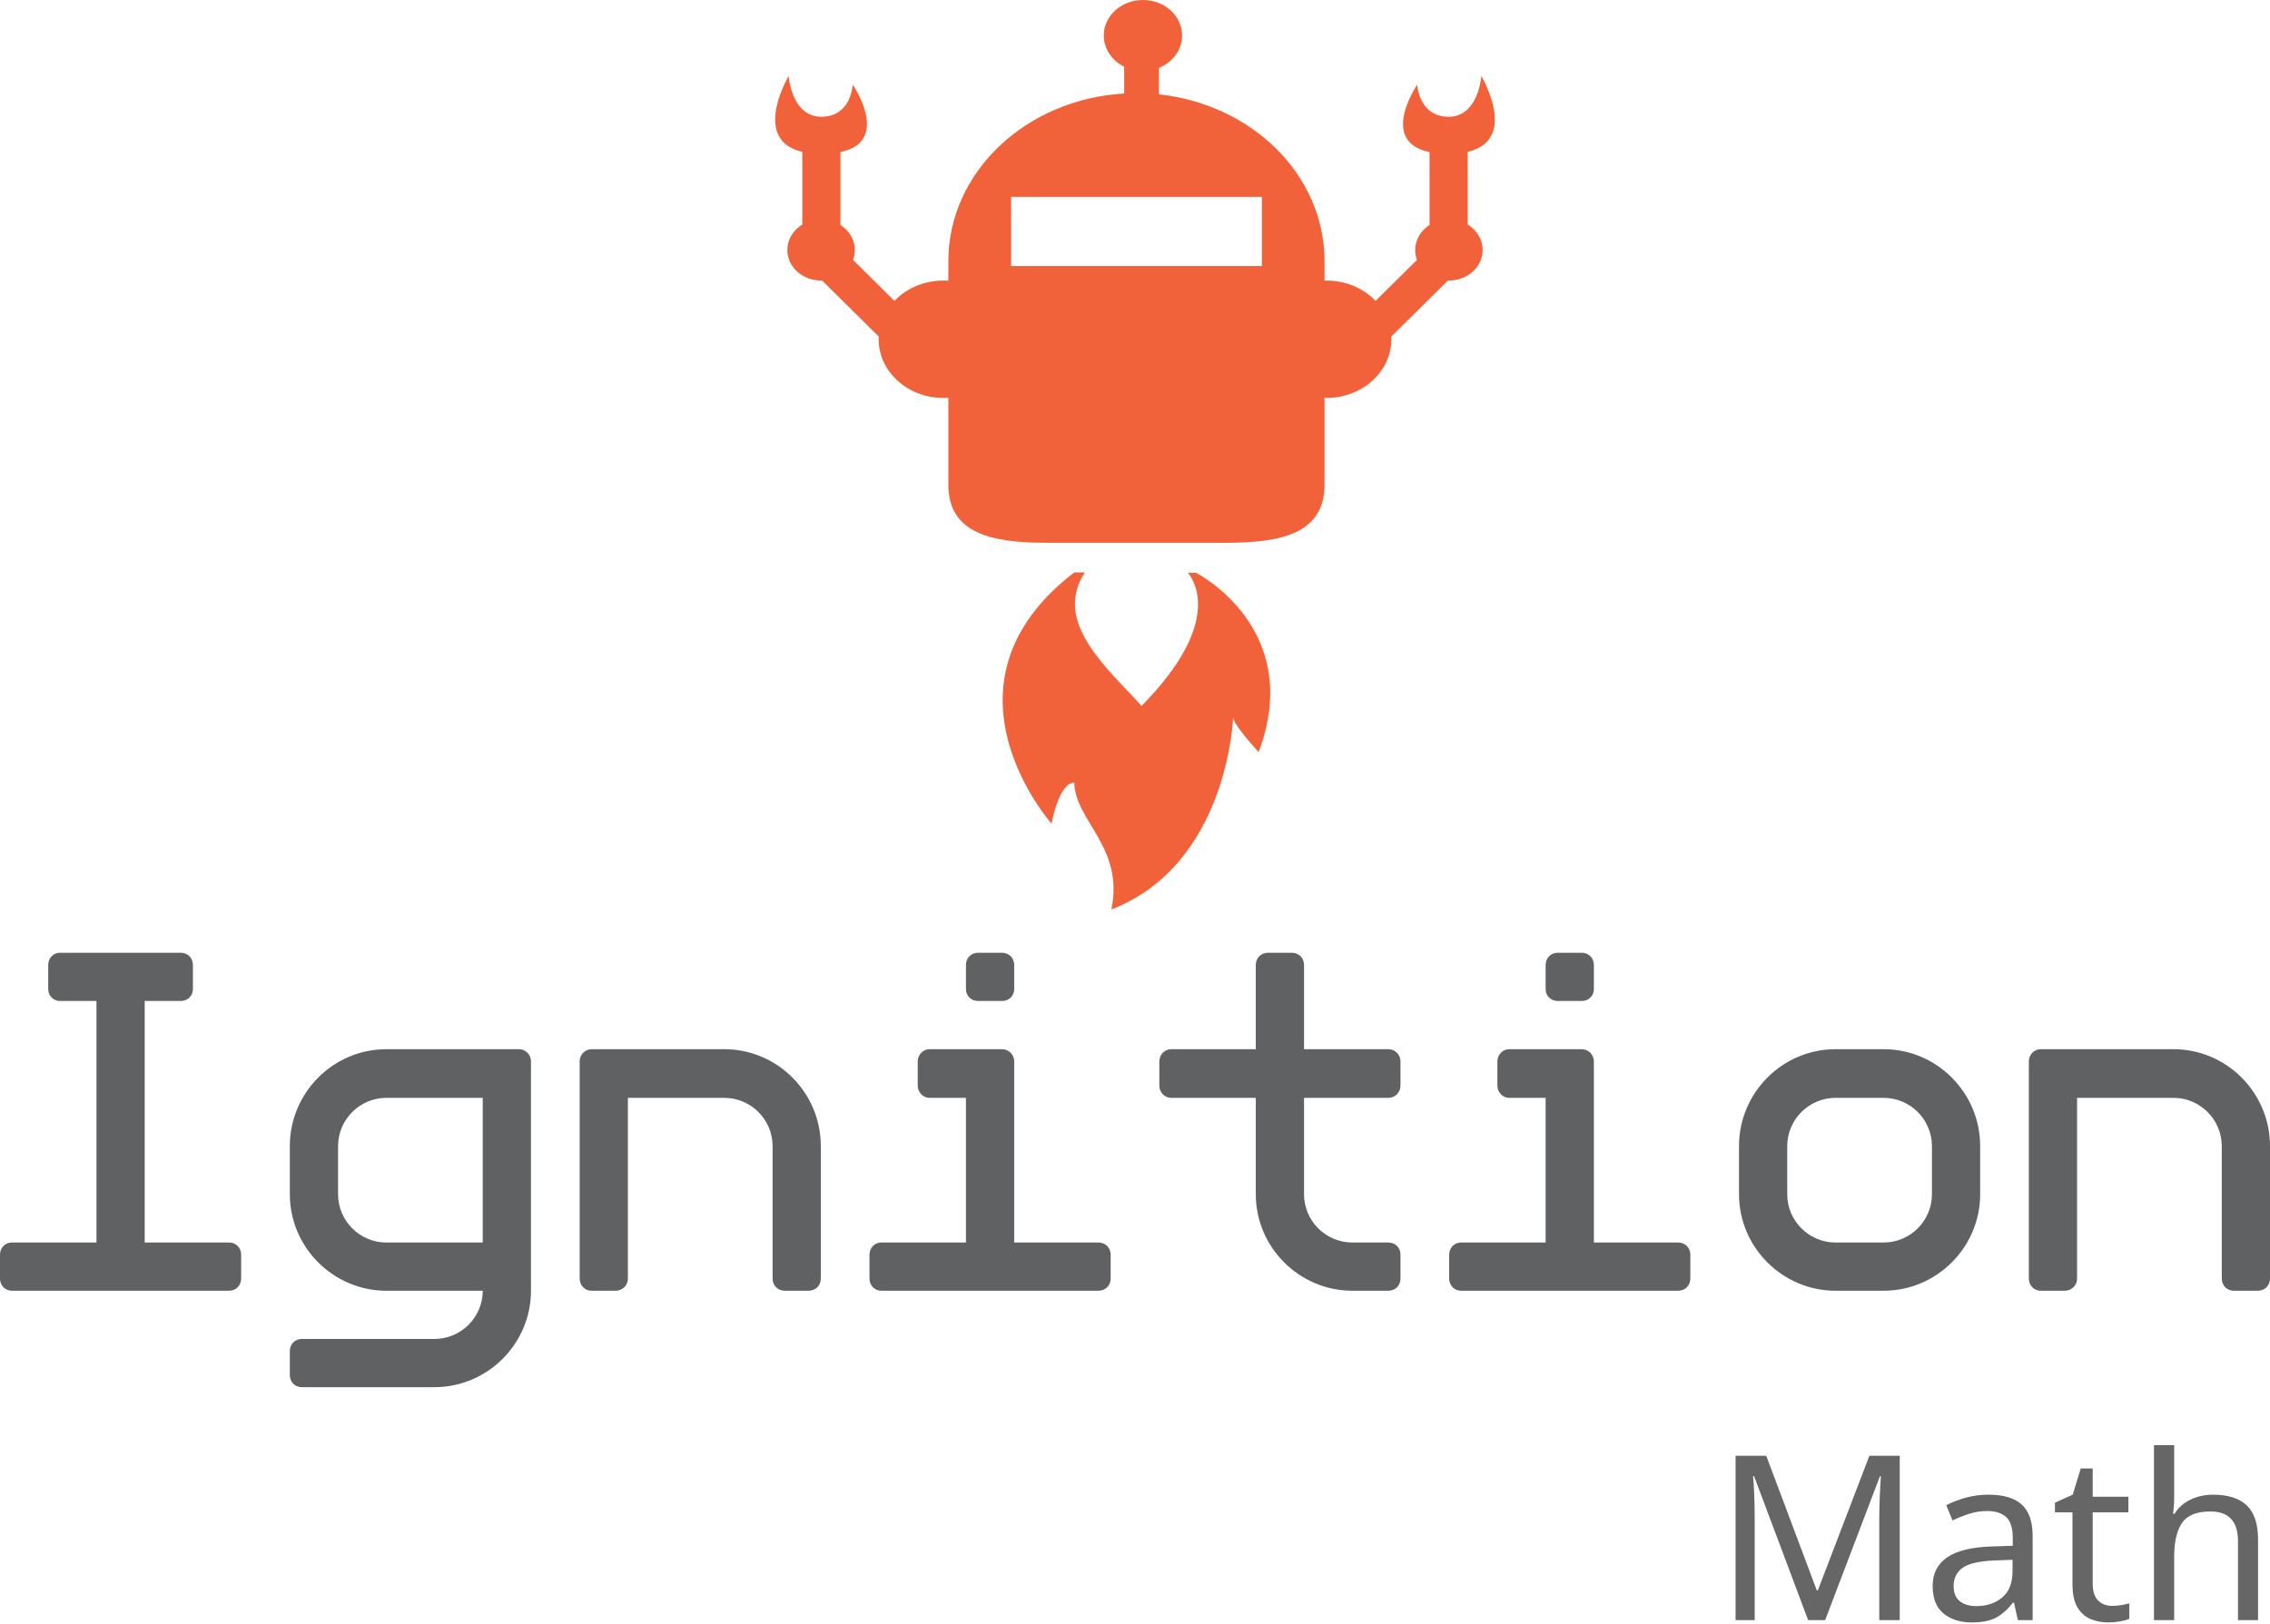
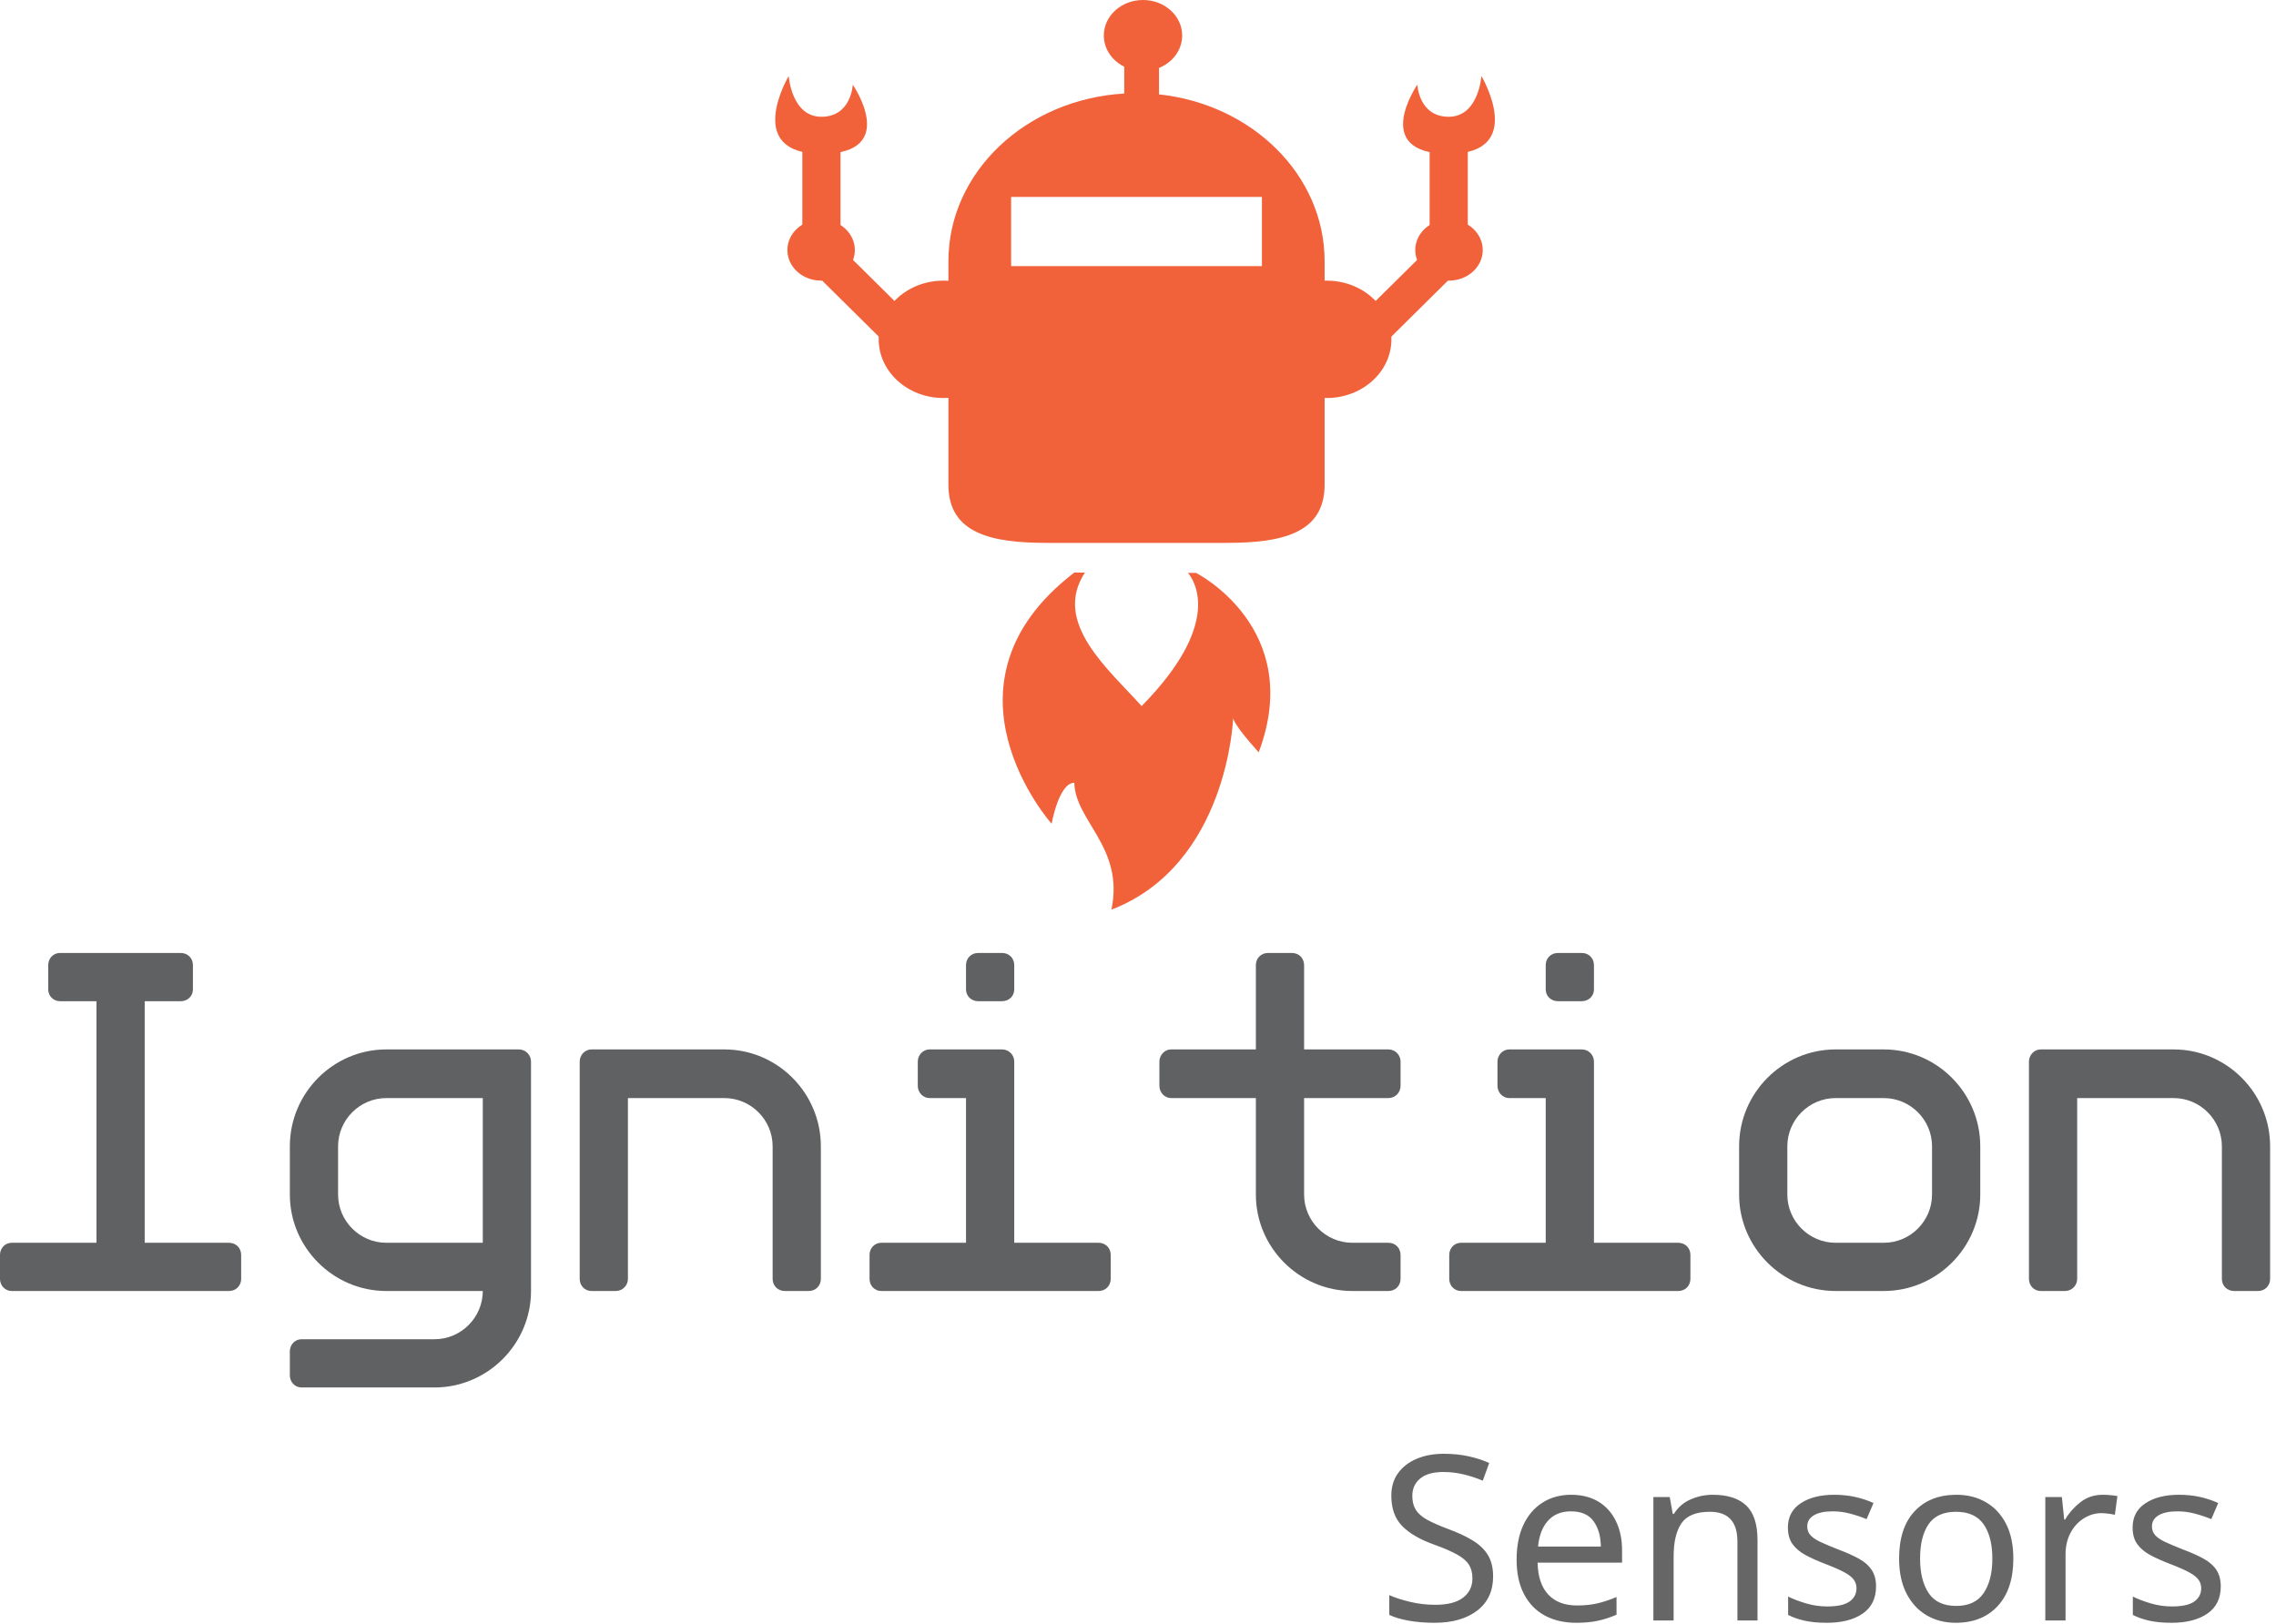
- <svg xmlns="http://www.w3.org/2000/svg" width="473.21" height="338.498" id="svg3097" version="1.1">
+ <svg xmlns="http://www.w3.org/2000/svg" width="200" height="142.695" id="svg3097" version="1.1">
  <defs id="defs3099" />
-   <g id="layer1" transform="translate(-159.6685,-323.8285)">
-     <g id="g44" transform="matrix(1.25,0,0,-1.25,389.7602,331.2347)">
-       <path d="m 0,0 c 0,-3.272 2.927,-5.924 6.534,-5.924 3.61,0 6.535,2.652 6.535,5.924 0,3.272 -2.925,5.925 -6.535,5.925 C 2.927,5.925 0,3.272 0,0" style="fill:#f1623b;fill-opacity:1;fill-rule:nonzero;stroke:none" id="path46" />
+   <g id="layer1" transform="translate(-159.6685,-519.6315)">
+     <g id="g4239" transform="matrix(0.4215531,0,0,0.4215531,92.35973,383.1206)">
+       <g transform="matrix(1.25,0,0,-1.25,260.3051,552.7478)" id="g94">
+         <path id="path96" style="fill:#606163;fill-opacity:1;fill-rule:nonzero;stroke:none" d="m 0,0 -16.087,0 c -4.42,0 -8.043,-3.623 -8.043,-8.044 l 0,-8.044 c 0,-4.42 3.623,-8.043 8.043,-8.043 L 0,-24.131 0,0 Z m -8.043,-48.262 -22.174,0 c -1.087,0 -1.957,0.87 -1.957,2.03 l 0,3.986 c 0,1.158 0.87,2.028 1.957,2.028 l 22.174,0 c 4.42,0 8.043,3.623 8.043,8.044 l -16.087,0 c -8.841,0 -16.087,7.246 -16.087,16.086 l 0,8.044 c 0,8.913 7.246,16.16 16.087,16.16 l 22.102,0 c 1.159,0 2.028,-0.942 2.028,-2.03 l 0,-38.26 c 0,-8.842 -7.246,-16.088 -16.086,-16.088" />
+       </g>
+       <g id="g4199">
+         <g id="g4174">
+           <g transform="matrix(1.25,0,0,-1.25,389.7602,331.2347)" id="g44">
+             <path id="path46" style="fill:#f1623b;fill-opacity:1;fill-rule:nonzero;stroke:none" d="m 0,0 c 0,-3.272 2.927,-5.924 6.534,-5.924 3.61,0 6.535,2.652 6.535,5.924 0,3.272 -2.925,5.925 -6.535,5.925 C 2.927,5.925 0,3.272 0,0" />
+           </g>
+           <g transform="matrix(1.25,0,0,-1.25,369.8286,394.5673)" id="g48">
+             <path id="path50" style="fill:#f1623b;fill-opacity:1;fill-rule:nonzero;stroke:none" d="m 0,0 c 0,-5.404 -4.833,-9.788 -10.797,-9.788 -5.962,0 -10.798,4.384 -10.798,9.788 0,1.761 0.513,3.412 1.412,4.84 1.86,2.956 5.366,4.949 9.386,4.949 C -4.833,9.789 0,5.406 0,0" />
+           </g>
+           <g transform="matrix(1.25,0,0,-1.25,337.8651,375.9565)" id="g52">
+             <path id="path54" style="fill:#f1623b;fill-opacity:1;fill-rule:nonzero;stroke:none" d="m 0,0 c 0,-2.816 -2.52,-5.1 -5.626,-5.1 -3.108,0 -5.626,2.284 -5.626,5.1 0,2.816 2.518,5.101 5.626,5.101 C -2.52,5.101 0,2.816 0,0" />
+           </g>
+           <path id="path56" style="fill:#f1623b;fill-opacity:1;fill-rule:nonzero;stroke:none" d="m 334.872,370.837 -7.956,0 0,-15.969 7.956,0 0,15.969 z" />
+           <g transform="matrix(1.25,0,0,-1.25,349.2836,389.6942)" id="g58">
+             <path id="path60" style="fill:#f1623b;fill-opacity:1;fill-rule:nonzero;stroke:none" d="M 0,0 -4.691,-3.898 -15.124,6.425 -10.433,10.321 0,0 Z" />
+           </g>
+           <g transform="matrix(1.25,0,0,-1.25,324.0755,339.6711)" id="g62">
+             <path id="path64" style="fill:#f1623b;fill-opacity:1;fill-rule:nonzero;stroke:none" d="m 0,0 c 0,0 0.454,-6.8 5.455,-6.8 5.001,0 5.228,5.358 5.228,5.358 0,0 7.954,-11.538 -5.228,-11.538 C -7.729,-12.98 0,0 0,0" />
+           </g>
+           <g transform="matrix(1.25,0,0,-1.25,422.7192,394.5673)" id="g66">
+             <path id="path68" style="fill:#f1623b;fill-opacity:1;fill-rule:nonzero;stroke:none" d="m 0,0 c 0,-5.404 4.833,-9.788 10.794,-9.788 5.965,0 10.799,4.384 10.799,9.788 0,1.761 -0.512,3.412 -1.409,4.84 -1.861,2.956 -5.368,4.949 -9.39,4.949 C 4.833,9.789 0,5.406 0,0" />
+           </g>
+           <g transform="matrix(1.25,0,0,-1.25,454.6827,375.9565)" id="g70">
+             <path id="path72" style="fill:#f1623b;fill-opacity:1;fill-rule:nonzero;stroke:none" d="m 0,0 c 0,-2.816 2.52,-5.1 5.626,-5.1 3.107,0 5.628,2.284 5.628,5.1 0,2.816 -2.521,5.101 -5.628,5.101 C 2.52,5.101 0,2.816 0,0" />
+           </g>
+           <path id="path74" style="fill:#f1623b;fill-opacity:1;fill-rule:nonzero;stroke:none" d="m 457.676,370.837 7.957,0 0,-15.969 -7.957,0 0,15.969 z" />
+           <g transform="matrix(1.25,0,0,-1.25,443.2631,389.6942)" id="g76">
+             <path id="path78" style="fill:#f1623b;fill-opacity:1;fill-rule:nonzero;stroke:none" d="M 0,0 4.692,-3.898 15.124,6.425 10.432,10.321 0,0 Z" />
+           </g>
+           <g transform="matrix(1.25,0,0,-1.25,468.4712,339.6711)" id="g80">
+             <path id="path82" style="fill:#f1623b;fill-opacity:1;fill-rule:nonzero;stroke:none" d="m 0,0 c 0,0 -0.452,-6.8 -5.454,-6.8 -4.999,0 -5.23,5.358 -5.23,5.358 0,0 -7.953,-11.538 5.23,-11.538 C 7.728,-12.98 0,0 0,0" />
+           </g>
+           <path id="path84" style="fill:#f1623b;fill-opacity:1;fill-rule:nonzero;stroke:none" d="m 422.719,379.304 -52.281,0 0,-14.424 52.281,0 0,14.424 z m -21.455,-35.801 0,-6.761 c 0,-1.816 -1.62,-3.285 -3.621,-3.285 -2.001,0 -3.623,1.469 -3.623,3.285 l 0,6.585 c -20.462,1.181 -36.653,16.37 -36.653,34.949 l 0,46.623 c 0,10.239 9.158,12.105 20.457,12.105 l 37.505,0 c 11.299,0 20.457,-1.866 20.457,-12.105 l 0,-46.623 c 0,-17.93 -15.082,-32.701 -34.524,-34.773" />
+           <g transform="matrix(1.25,0,0,-1.25,378.879,495.5548)" id="g86">
+             <path id="path88" style="fill:#f1623b;fill-opacity:1;fill-rule:nonzero;stroke:none" d="m 0,0 c 0,0 1.215,6.836 3.784,6.836 0.135,-6.393 8.377,-10.801 6.187,-21.166 19.458,7.497 20.304,31.971 20.304,31.971 0,0 -0.117,-0.883 4.259,-5.733 7.786,20.727 -10.451,29.928 -10.451,29.928 l -1.348,0.003 C 23.916,40.416 28.458,33.285 15.008,19.623 9.585,25.687 0.048,33.539 5.561,41.89 4.985,41.89 4.394,41.893 3.784,41.893 -20.647,23.148 0,0 0,0" />
+           </g>
+         </g>
+         <g id="g90" transform="matrix(1.25,0,0,-1.25,207.4035,592.965)">
+           <path d="m 0,0 -36.232,0 c -1.087,0 -1.956,0.869 -1.956,2.028 l 0,3.986 c 0,1.16 0.869,2.029 1.956,2.029 l 14.13,0 0,40.29 -6.086,0 c -1.087,0 -1.957,0.87 -1.957,1.957 l 0,4.058 c 0,1.159 0.87,2.028 1.957,2.028 l 20.145,0 c 1.159,0 2.028,-0.869 2.028,-2.028 l 0,-4.058 c 0,-1.087 -0.869,-1.957 -2.028,-1.957 l -6.015,0 0,-40.29 14.058,0 c 1.159,0 2.029,-0.869 2.029,-2.029 l 0,-3.986 C 2.029,0.869 1.159,0 0,0" style="fill:#606163;fill-opacity:1;fill-rule:nonzero;stroke:none" id="path92" />
+         </g>
+         <g id="g98" transform="matrix(1.25,0,0,-1.25,328.2433,592.965)">
+           <path d="m 0,0 -3.985,0 c -1.161,0 -2.03,0.869 -2.03,2.028 l 0,22.102 c 0,4.421 -3.623,8.044 -8.043,8.044 l -16.087,0 0,-30.146 C -30.145,0.869 -31.087,0 -32.174,0 l -4.058,0 c -1.087,0 -1.956,0.869 -1.956,2.028 l 0,36.232 c 0,1.088 0.869,2.03 1.956,2.03 l 22.174,0 c 8.84,0 16.086,-7.247 16.086,-16.16 l 0,-22.102 C 2.028,0.869 1.159,0 0,0" style="fill:#606163;fill-opacity:1;fill-rule:nonzero;stroke:none" id="path100" />
+         </g>
+         <g id="g102" transform="matrix(1.25,0,0,-1.25,368.5546,532.5488)">
+           <path d="m 0,0 -3.986,0 c -1.159,0 -2.029,0.87 -2.029,1.957 l 0,4.058 c 0,1.159 0.87,2.028 2.029,2.028 l 3.986,0 c 1.159,0 2.029,-0.869 2.029,-2.028 l 0,-4.058 C 2.029,0.87 1.159,0 0,0 m 16.087,-48.333 -36.232,0 c -1.087,0 -1.957,0.869 -1.957,2.028 l 0,3.986 c 0,1.16 0.87,2.029 1.957,2.029 l 14.13,0 0,24.131 -6.087,0 c -1.086,0 -1.957,0.942 -1.957,2.029 l 0,4.057 c 0,1.088 0.871,2.03 1.957,2.03 l 12.102,0 c 1.159,0 2.029,-0.942 2.029,-2.03 l 0,-30.217 14.058,0 c 1.159,0 2.028,-0.869 2.028,-2.029 l 0,-3.986 c 0,-1.159 -0.869,-2.028 -2.028,-2.028" style="fill:#606163;fill-opacity:1;fill-rule:nonzero;stroke:none" id="path104" />
+         </g>
+         <g id="g106" transform="matrix(1.25,0,0,-1.25,449.0831,592.965)">
+           <path d="m 0,0 -6.015,0 c -8.839,0 -16.087,7.246 -16.087,16.086 l 0,16.088 -14.129,0 c -1.088,0 -1.957,0.942 -1.957,2.029 l 0,4.057 c 0,1.088 0.869,2.03 1.957,2.03 l 14.129,0 0,14.058 c 0,1.159 0.871,2.028 2.029,2.028 l 3.986,0 c 1.159,0 2.029,-0.869 2.029,-2.028 l 0,-14.058 14.058,0 c 1.159,0 2.028,-0.942 2.028,-2.03 l 0,-4.057 C 2.028,33.116 1.159,32.174 0,32.174 l -14.058,0 0,-16.088 c 0,-4.42 3.623,-8.043 8.043,-8.043 l 6.015,0 c 1.159,0 2.028,-0.869 2.028,-2.029 l 0,-3.986 C 2.028,0.869 1.159,0 0,0" style="fill:#606163;fill-opacity:1;fill-rule:nonzero;stroke:none" id="path108" />
+         </g>
+         <g id="g110" transform="matrix(1.25,0,0,-1.25,489.3944,532.5488)">
+           <path d="m 0,0 -3.986,0 c -1.159,0 -2.029,0.87 -2.029,1.957 l 0,4.058 c 0,1.159 0.87,2.028 2.029,2.028 l 3.986,0 c 1.159,0 2.029,-0.869 2.029,-2.028 l 0,-4.058 C 2.029,0.87 1.159,0 0,0 m 16.087,-48.333 -36.232,0 c -1.087,0 -1.957,0.869 -1.957,2.028 l 0,3.986 c 0,1.16 0.87,2.029 1.957,2.029 l 14.13,0 0,24.131 -6.087,0 c -1.086,0 -1.957,0.942 -1.957,2.029 l 0,4.057 c 0,1.088 0.871,2.03 1.957,2.03 l 12.102,0 c 1.159,0 2.029,-0.942 2.029,-2.03 l 0,-30.217 14.058,0 c 1.159,0 2.028,-0.869 2.028,-2.029 l 0,-3.986 c 0,-1.159 -0.869,-2.028 -2.028,-2.028" style="fill:#606163;fill-opacity:1;fill-rule:nonzero;stroke:none" id="path112" />
+         </g>
+         <g id="g114" transform="matrix(1.25,0,0,-1.25,562.4047,562.8027)">
+           <path d="m 0,0 c 0,4.421 -3.623,8.044 -8.043,8.044 l -8.044,0 c -4.421,0 -8.044,-3.623 -8.044,-8.044 l 0,-8.044 c 0,-4.42 3.623,-8.043 8.044,-8.043 l 8.044,0 c 4.42,0 8.043,3.623 8.043,8.043 L 0,0 Z m -8.043,-24.13 -8.044,0 c -8.841,0 -16.087,7.246 -16.087,16.086 l 0,8.044 c 0,8.913 7.246,16.16 16.087,16.16 l 8.044,0 C 0.797,16.16 8.043,8.913 8.043,0 l 0,-8.044 c 0,-8.84 -7.246,-16.086 -16.086,-16.086" style="fill:#606163;fill-opacity:1;fill-rule:nonzero;stroke:none" id="path116" />
+         </g>
+         <g id="g118" transform="matrix(1.25,0,0,-1.25,630.3417,592.965)">
+           <path d="m 0,0 -3.984,0 c -1.161,0 -2.03,0.869 -2.03,2.028 l 0,22.102 c 0,4.421 -3.623,8.044 -8.043,8.044 l -16.088,0 0,-30.146 C -30.145,0.869 -31.086,0 -32.174,0 l -4.056,0 c -1.088,0 -1.958,0.869 -1.958,2.028 l 0,36.232 c 0,1.088 0.87,2.03 1.958,2.03 l 22.173,0 c 8.84,0 16.086,-7.247 16.086,-16.16 l 0,-22.102 C 2.029,0.869 1.16,0 0,0" style="fill:#606163;fill-opacity:1;fill-rule:nonzero;stroke:none" id="path120" />
+         </g>
+       </g>
+       <text id="text3104" y="661.647" x="446.815" style="font-style:normal;font-weight:normal;font-size:40px;line-height:125%;font-family:Sans;letter-spacing:0px;word-spacing:0px;fill:#000000;fill-opacity:1;stroke:none" xml:space="preserve">
+         <tspan style="font-size:48px;fill:#666666" y="661.647" x="446.815" id="tspan3106">Sensors</tspan>
+       </text>
    </g>
-     <g id="g48" transform="matrix(1.25,0,0,-1.25,369.8286,394.5673)">
-       <path d="m 0,0 c 0,-5.404 -4.833,-9.788 -10.797,-9.788 -5.962,0 -10.798,4.384 -10.798,9.788 0,1.761 0.513,3.412 1.412,4.84 1.86,2.956 5.366,4.949 9.386,4.949 C -4.833,9.789 0,5.406 0,0" style="fill:#f1623b;fill-opacity:1;fill-rule:nonzero;stroke:none" id="path50" />
-     </g>
-     <g id="g52" transform="matrix(1.25,0,0,-1.25,337.8651,375.9565)">
-       <path d="m 0,0 c 0,-2.816 -2.52,-5.1 -5.626,-5.1 -3.108,0 -5.626,2.284 -5.626,5.1 0,2.816 2.518,5.101 5.626,5.101 C -2.52,5.101 0,2.816 0,0" style="fill:#f1623b;fill-opacity:1;fill-rule:nonzero;stroke:none" id="path54" />
-     </g>
-     <path d="m 334.872,370.837 -7.956,0 0,-15.969 7.956,0 0,15.969 z" style="fill:#f1623b;fill-opacity:1;fill-rule:nonzero;stroke:none" id="path56" />
-     <g id="g58" transform="matrix(1.25,0,0,-1.25,349.2836,389.6942)">
-       <path d="M 0,0 -4.691,-3.898 -15.124,6.425 -10.433,10.321 0,0 z" style="fill:#f1623b;fill-opacity:1;fill-rule:nonzero;stroke:none" id="path60" />
-     </g>
-     <g id="g62" transform="matrix(1.25,0,0,-1.25,324.0755,339.6711)">
-       <path d="m 0,0 c 0,0 0.454,-6.8 5.455,-6.8 5.001,0 5.228,5.358 5.228,5.358 0,0 7.954,-11.538 -5.228,-11.538 C -7.729,-12.98 0,0 0,0" style="fill:#f1623b;fill-opacity:1;fill-rule:nonzero;stroke:none" id="path64" />
-     </g>
-     <g id="g66" transform="matrix(1.25,0,0,-1.25,422.7192,394.5673)">
-       <path d="m 0,0 c 0,-5.404 4.833,-9.788 10.794,-9.788 5.965,0 10.799,4.384 10.799,9.788 0,1.761 -0.512,3.412 -1.409,4.84 -1.861,2.956 -5.368,4.949 -9.39,4.949 C 4.833,9.789 0,5.406 0,0" style="fill:#f1623b;fill-opacity:1;fill-rule:nonzero;stroke:none" id="path68" />
-     </g>
-     <g id="g70" transform="matrix(1.25,0,0,-1.25,454.6827,375.9565)">
-       <path d="m 0,0 c 0,-2.816 2.52,-5.1 5.626,-5.1 3.107,0 5.628,2.284 5.628,5.1 0,2.816 -2.521,5.101 -5.628,5.101 C 2.52,5.101 0,2.816 0,0" style="fill:#f1623b;fill-opacity:1;fill-rule:nonzero;stroke:none" id="path72" />
-     </g>
-     <path d="m 457.676,370.837 7.957,0 0,-15.969 -7.957,0 0,15.969 z" style="fill:#f1623b;fill-opacity:1;fill-rule:nonzero;stroke:none" id="path74" />
-     <g id="g76" transform="matrix(1.25,0,0,-1.25,443.2631,389.6942)">
-       <path d="M 0,0 4.692,-3.898 15.124,6.425 10.432,10.321 0,0 z" style="fill:#f1623b;fill-opacity:1;fill-rule:nonzero;stroke:none" id="path78" />
-     </g>
-     <g id="g80" transform="matrix(1.25,0,0,-1.25,468.4712,339.6711)">
-       <path d="m 0,0 c 0,0 -0.452,-6.8 -5.454,-6.8 -4.999,0 -5.23,5.358 -5.23,5.358 0,0 -7.953,-11.538 5.23,-11.538 C 7.728,-12.98 0,0 0,0" style="fill:#f1623b;fill-opacity:1;fill-rule:nonzero;stroke:none" id="path82" />
-     </g>
-     <path d="m 422.719,379.304 -52.281,0 0,-14.424 52.281,0 0,14.424 z m -21.455,-35.801 0,-6.761 c 0,-1.816 -1.62,-3.285 -3.621,-3.285 -2.001,0 -3.623,1.469 -3.623,3.285 l 0,6.585 c -20.462,1.181 -36.653,16.37 -36.653,34.949 l 0,46.623 c 0,10.239 9.158,12.105 20.457,12.105 l 37.505,0 c 11.299,0 20.457,-1.866 20.457,-12.105 l 0,-46.623 c 0,-17.93 -15.082,-32.701 -34.524,-34.773" style="fill:#f1623b;fill-opacity:1;fill-rule:nonzero;stroke:none" id="path84" />
-     <g id="g86" transform="matrix(1.25,0,0,-1.25,378.879,495.5548)">
-       <path d="m 0,0 c 0,0 1.215,6.836 3.784,6.836 0.135,-6.393 8.377,-10.801 6.187,-21.166 19.458,7.497 20.304,31.971 20.304,31.971 0,0 -0.117,-0.883 4.259,-5.733 7.786,20.727 -10.451,29.928 -10.451,29.928 l -1.348,0.003 C 23.916,40.416 28.458,33.285 15.008,19.623 9.585,25.687 0.048,33.539 5.561,41.89 4.985,41.89 4.394,41.893 3.784,41.893 -20.647,23.148 0,0 0,0" style="fill:#f1623b;fill-opacity:1;fill-rule:nonzero;stroke:none" id="path88" />
-     </g>
-     <g id="g90" transform="matrix(1.25,0,0,-1.25,207.4035,592.965)">
-       <path d="m 0,0 -36.232,0 c -1.087,0 -1.956,0.869 -1.956,2.028 l 0,3.986 c 0,1.16 0.869,2.029 1.956,2.029 l 14.13,0 0,40.29 -6.086,0 c -1.087,0 -1.957,0.87 -1.957,1.957 l 0,4.058 c 0,1.159 0.87,2.028 1.957,2.028 l 20.145,0 c 1.159,0 2.028,-0.869 2.028,-2.028 l 0,-4.058 c 0,-1.087 -0.869,-1.957 -2.028,-1.957 l -6.015,0 0,-40.29 14.058,0 c 1.159,0 2.029,-0.869 2.029,-2.029 l 0,-3.986 C 2.029,0.869 1.159,0 0,0" style="fill:#606163;fill-opacity:1;fill-rule:nonzero;stroke:none" id="path92" />
-     </g>
-     <g id="g94" transform="matrix(1.25,0,0,-1.25,260.3051,552.7478)">
-       <path d="m 0,0 -16.087,0 c -4.42,0 -8.043,-3.623 -8.043,-8.044 l 0,-8.044 c 0,-4.42 3.623,-8.043 8.043,-8.043 L 0,-24.131 0,0 z m -8.043,-48.262 -22.174,0 c -1.087,0 -1.957,0.87 -1.957,2.03 l 0,3.986 c 0,1.158 0.87,2.028 1.957,2.028 l 22.174,0 c 4.42,0 8.043,3.623 8.043,8.044 l -16.087,0 c -8.841,0 -16.087,7.246 -16.087,16.086 l 0,8.044 c 0,8.913 7.246,16.16 16.087,16.16 l 22.102,0 c 1.159,0 2.028,-0.942 2.028,-2.03 l 0,-38.26 c 0,-8.842 -7.246,-16.088 -16.086,-16.088" style="fill:#606163;fill-opacity:1;fill-rule:nonzero;stroke:none" id="path96" />
-     </g>
-     <g id="g98" transform="matrix(1.25,0,0,-1.25,328.2433,592.965)">
-       <path d="m 0,0 -3.985,0 c -1.161,0 -2.03,0.869 -2.03,2.028 l 0,22.102 c 0,4.421 -3.623,8.044 -8.043,8.044 l -16.087,0 0,-30.146 C -30.145,0.869 -31.087,0 -32.174,0 l -4.058,0 c -1.087,0 -1.956,0.869 -1.956,2.028 l 0,36.232 c 0,1.088 0.869,2.03 1.956,2.03 l 22.174,0 c 8.84,0 16.086,-7.247 16.086,-16.16 l 0,-22.102 C 2.028,0.869 1.159,0 0,0" style="fill:#606163;fill-opacity:1;fill-rule:nonzero;stroke:none" id="path100" />
-     </g>
-     <g id="g102" transform="matrix(1.25,0,0,-1.25,368.5546,532.5488)">
-       <path d="m 0,0 -3.986,0 c -1.159,0 -2.029,0.87 -2.029,1.957 l 0,4.058 c 0,1.159 0.87,2.028 2.029,2.028 l 3.986,0 c 1.159,0 2.029,-0.869 2.029,-2.028 l 0,-4.058 C 2.029,0.87 1.159,0 0,0 m 16.087,-48.333 -36.232,0 c -1.087,0 -1.957,0.869 -1.957,2.028 l 0,3.986 c 0,1.16 0.87,2.029 1.957,2.029 l 14.13,0 0,24.131 -6.087,0 c -1.086,0 -1.957,0.942 -1.957,2.029 l 0,4.057 c 0,1.088 0.871,2.03 1.957,2.03 l 12.102,0 c 1.159,0 2.029,-0.942 2.029,-2.03 l 0,-30.217 14.058,0 c 1.159,0 2.028,-0.869 2.028,-2.029 l 0,-3.986 c 0,-1.159 -0.869,-2.028 -2.028,-2.028" style="fill:#606163;fill-opacity:1;fill-rule:nonzero;stroke:none" id="path104" />
-     </g>
-     <g id="g106" transform="matrix(1.25,0,0,-1.25,449.0831,592.965)">
-       <path d="m 0,0 -6.015,0 c -8.839,0 -16.087,7.246 -16.087,16.086 l 0,16.088 -14.129,0 c -1.088,0 -1.957,0.942 -1.957,2.029 l 0,4.057 c 0,1.088 0.869,2.03 1.957,2.03 l 14.129,0 0,14.058 c 0,1.159 0.871,2.028 2.029,2.028 l 3.986,0 c 1.159,0 2.029,-0.869 2.029,-2.028 l 0,-14.058 14.058,0 c 1.159,0 2.028,-0.942 2.028,-2.03 l 0,-4.057 C 2.028,33.116 1.159,32.174 0,32.174 l -14.058,0 0,-16.088 c 0,-4.42 3.623,-8.043 8.043,-8.043 l 6.015,0 c 1.159,0 2.028,-0.869 2.028,-2.029 l 0,-3.986 C 2.028,0.869 1.159,0 0,0" style="fill:#606163;fill-opacity:1;fill-rule:nonzero;stroke:none" id="path108" />
-     </g>
-     <g id="g110" transform="matrix(1.25,0,0,-1.25,489.3944,532.5488)">
-       <path d="m 0,0 -3.986,0 c -1.159,0 -2.029,0.87 -2.029,1.957 l 0,4.058 c 0,1.159 0.87,2.028 2.029,2.028 l 3.986,0 c 1.159,0 2.029,-0.869 2.029,-2.028 l 0,-4.058 C 2.029,0.87 1.159,0 0,0 m 16.087,-48.333 -36.232,0 c -1.087,0 -1.957,0.869 -1.957,2.028 l 0,3.986 c 0,1.16 0.87,2.029 1.957,2.029 l 14.13,0 0,24.131 -6.087,0 c -1.086,0 -1.957,0.942 -1.957,2.029 l 0,4.057 c 0,1.088 0.871,2.03 1.957,2.03 l 12.102,0 c 1.159,0 2.029,-0.942 2.029,-2.03 l 0,-30.217 14.058,0 c 1.159,0 2.028,-0.869 2.028,-2.029 l 0,-3.986 c 0,-1.159 -0.869,-2.028 -2.028,-2.028" style="fill:#606163;fill-opacity:1;fill-rule:nonzero;stroke:none" id="path112" />
-     </g>
-     <g id="g114" transform="matrix(1.25,0,0,-1.25,562.4047,562.8027)">
-       <path d="m 0,0 c 0,4.421 -3.623,8.044 -8.043,8.044 l -8.044,0 c -4.421,0 -8.044,-3.623 -8.044,-8.044 l 0,-8.044 c 0,-4.42 3.623,-8.043 8.044,-8.043 l 8.044,0 c 4.42,0 8.043,3.623 8.043,8.043 L 0,0 z m -8.043,-24.13 -8.044,0 c -8.841,0 -16.087,7.246 -16.087,16.086 l 0,8.044 c 0,8.913 7.246,16.16 16.087,16.16 l 8.044,0 C 0.797,16.16 8.043,8.913 8.043,0 l 0,-8.044 c 0,-8.84 -7.246,-16.086 -16.086,-16.086" style="fill:#606163;fill-opacity:1;fill-rule:nonzero;stroke:none" id="path116" />
-     </g>
-     <g id="g118" transform="matrix(1.25,0,0,-1.25,630.3417,592.965)">
-       <path d="m 0,0 -3.984,0 c -1.161,0 -2.03,0.869 -2.03,2.028 l 0,22.102 c 0,4.421 -3.623,8.044 -8.043,8.044 l -16.088,0 0,-30.146 C -30.145,0.869 -31.086,0 -32.174,0 l -4.056,0 c -1.088,0 -1.958,0.869 -1.958,2.028 l 0,36.232 c 0,1.088 0.87,2.03 1.958,2.03 l 22.173,0 c 8.84,0 16.086,-7.247 16.086,-16.16 l 0,-22.102 C 2.029,0.869 1.16,0 0,0" style="fill:#606163;fill-opacity:1;fill-rule:nonzero;stroke:none" id="path120" />
-     </g>
-     <text xml:space="preserve" style="font-size:40px;font-style:normal;font-weight:normal;line-height:125%;letter-spacing:0px;word-spacing:0px;fill:#000000;fill-opacity:1;stroke:none;font-family:Sans" x="516.815" y="661.647" id="text3104">
-       <tspan id="tspan3106" x="516.815" y="661.647" style="font-size:48px;fill:#666666">Math</tspan>
-     </text>
  </g>
</svg>
